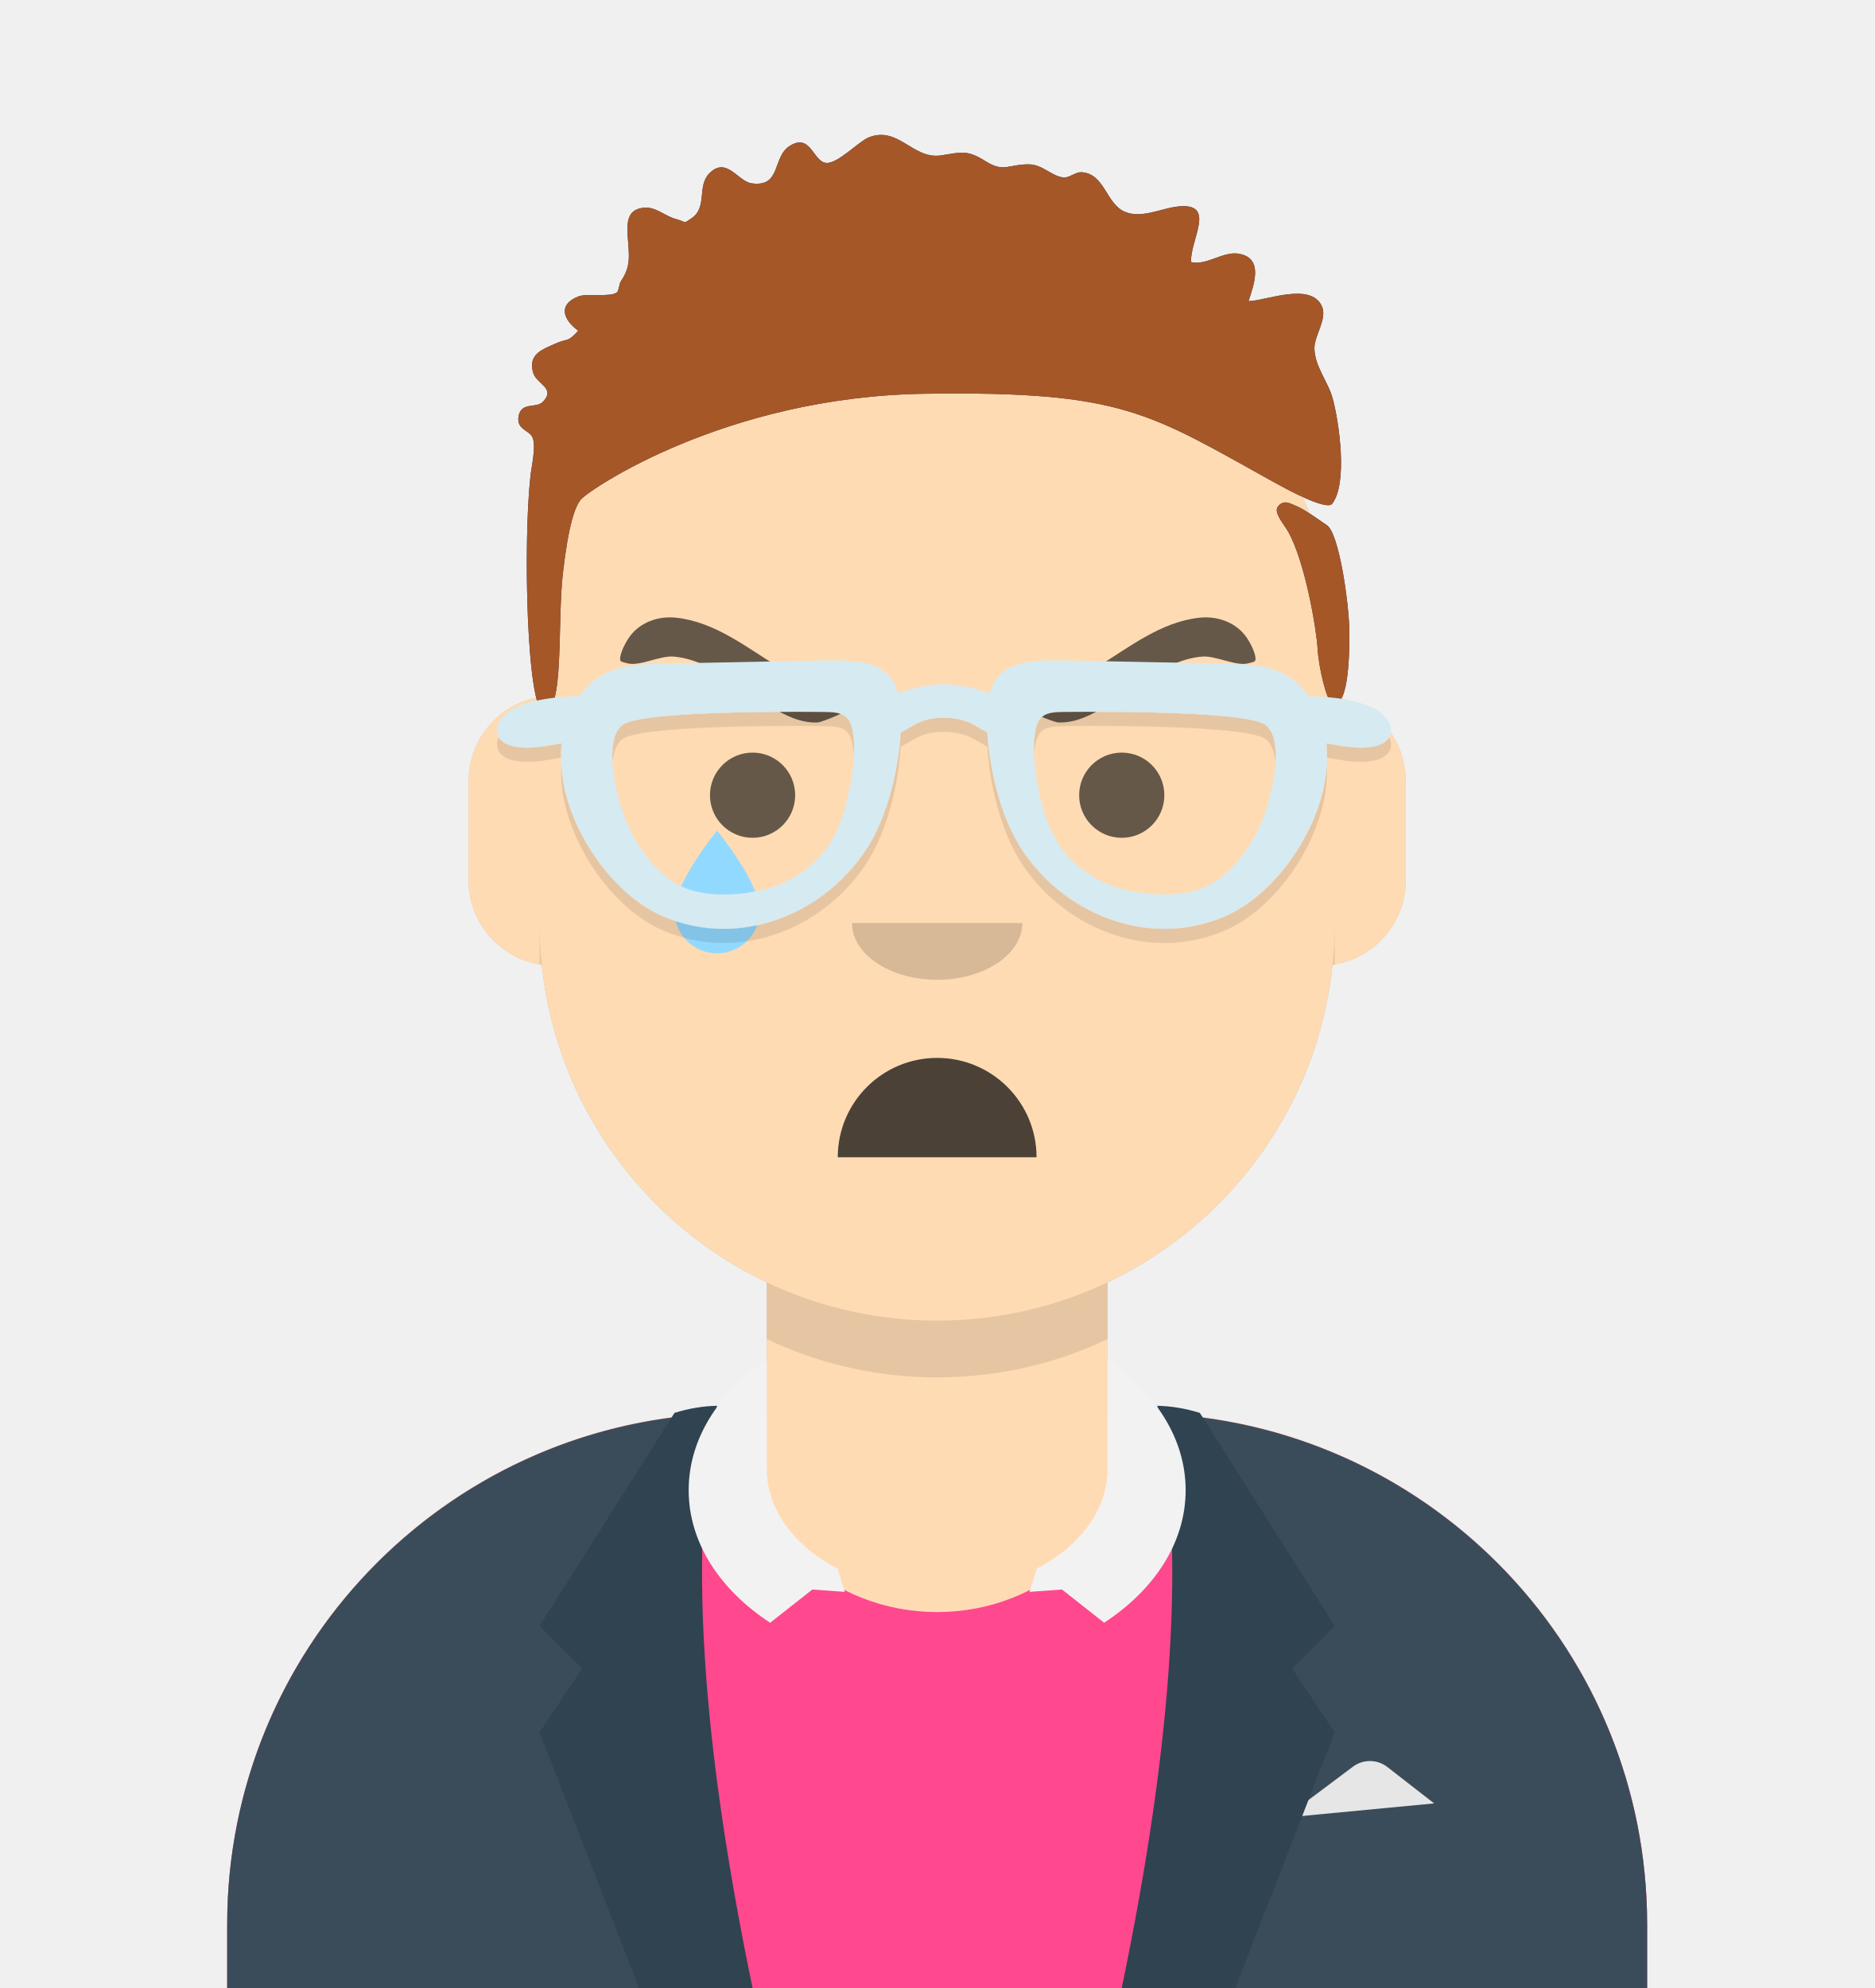
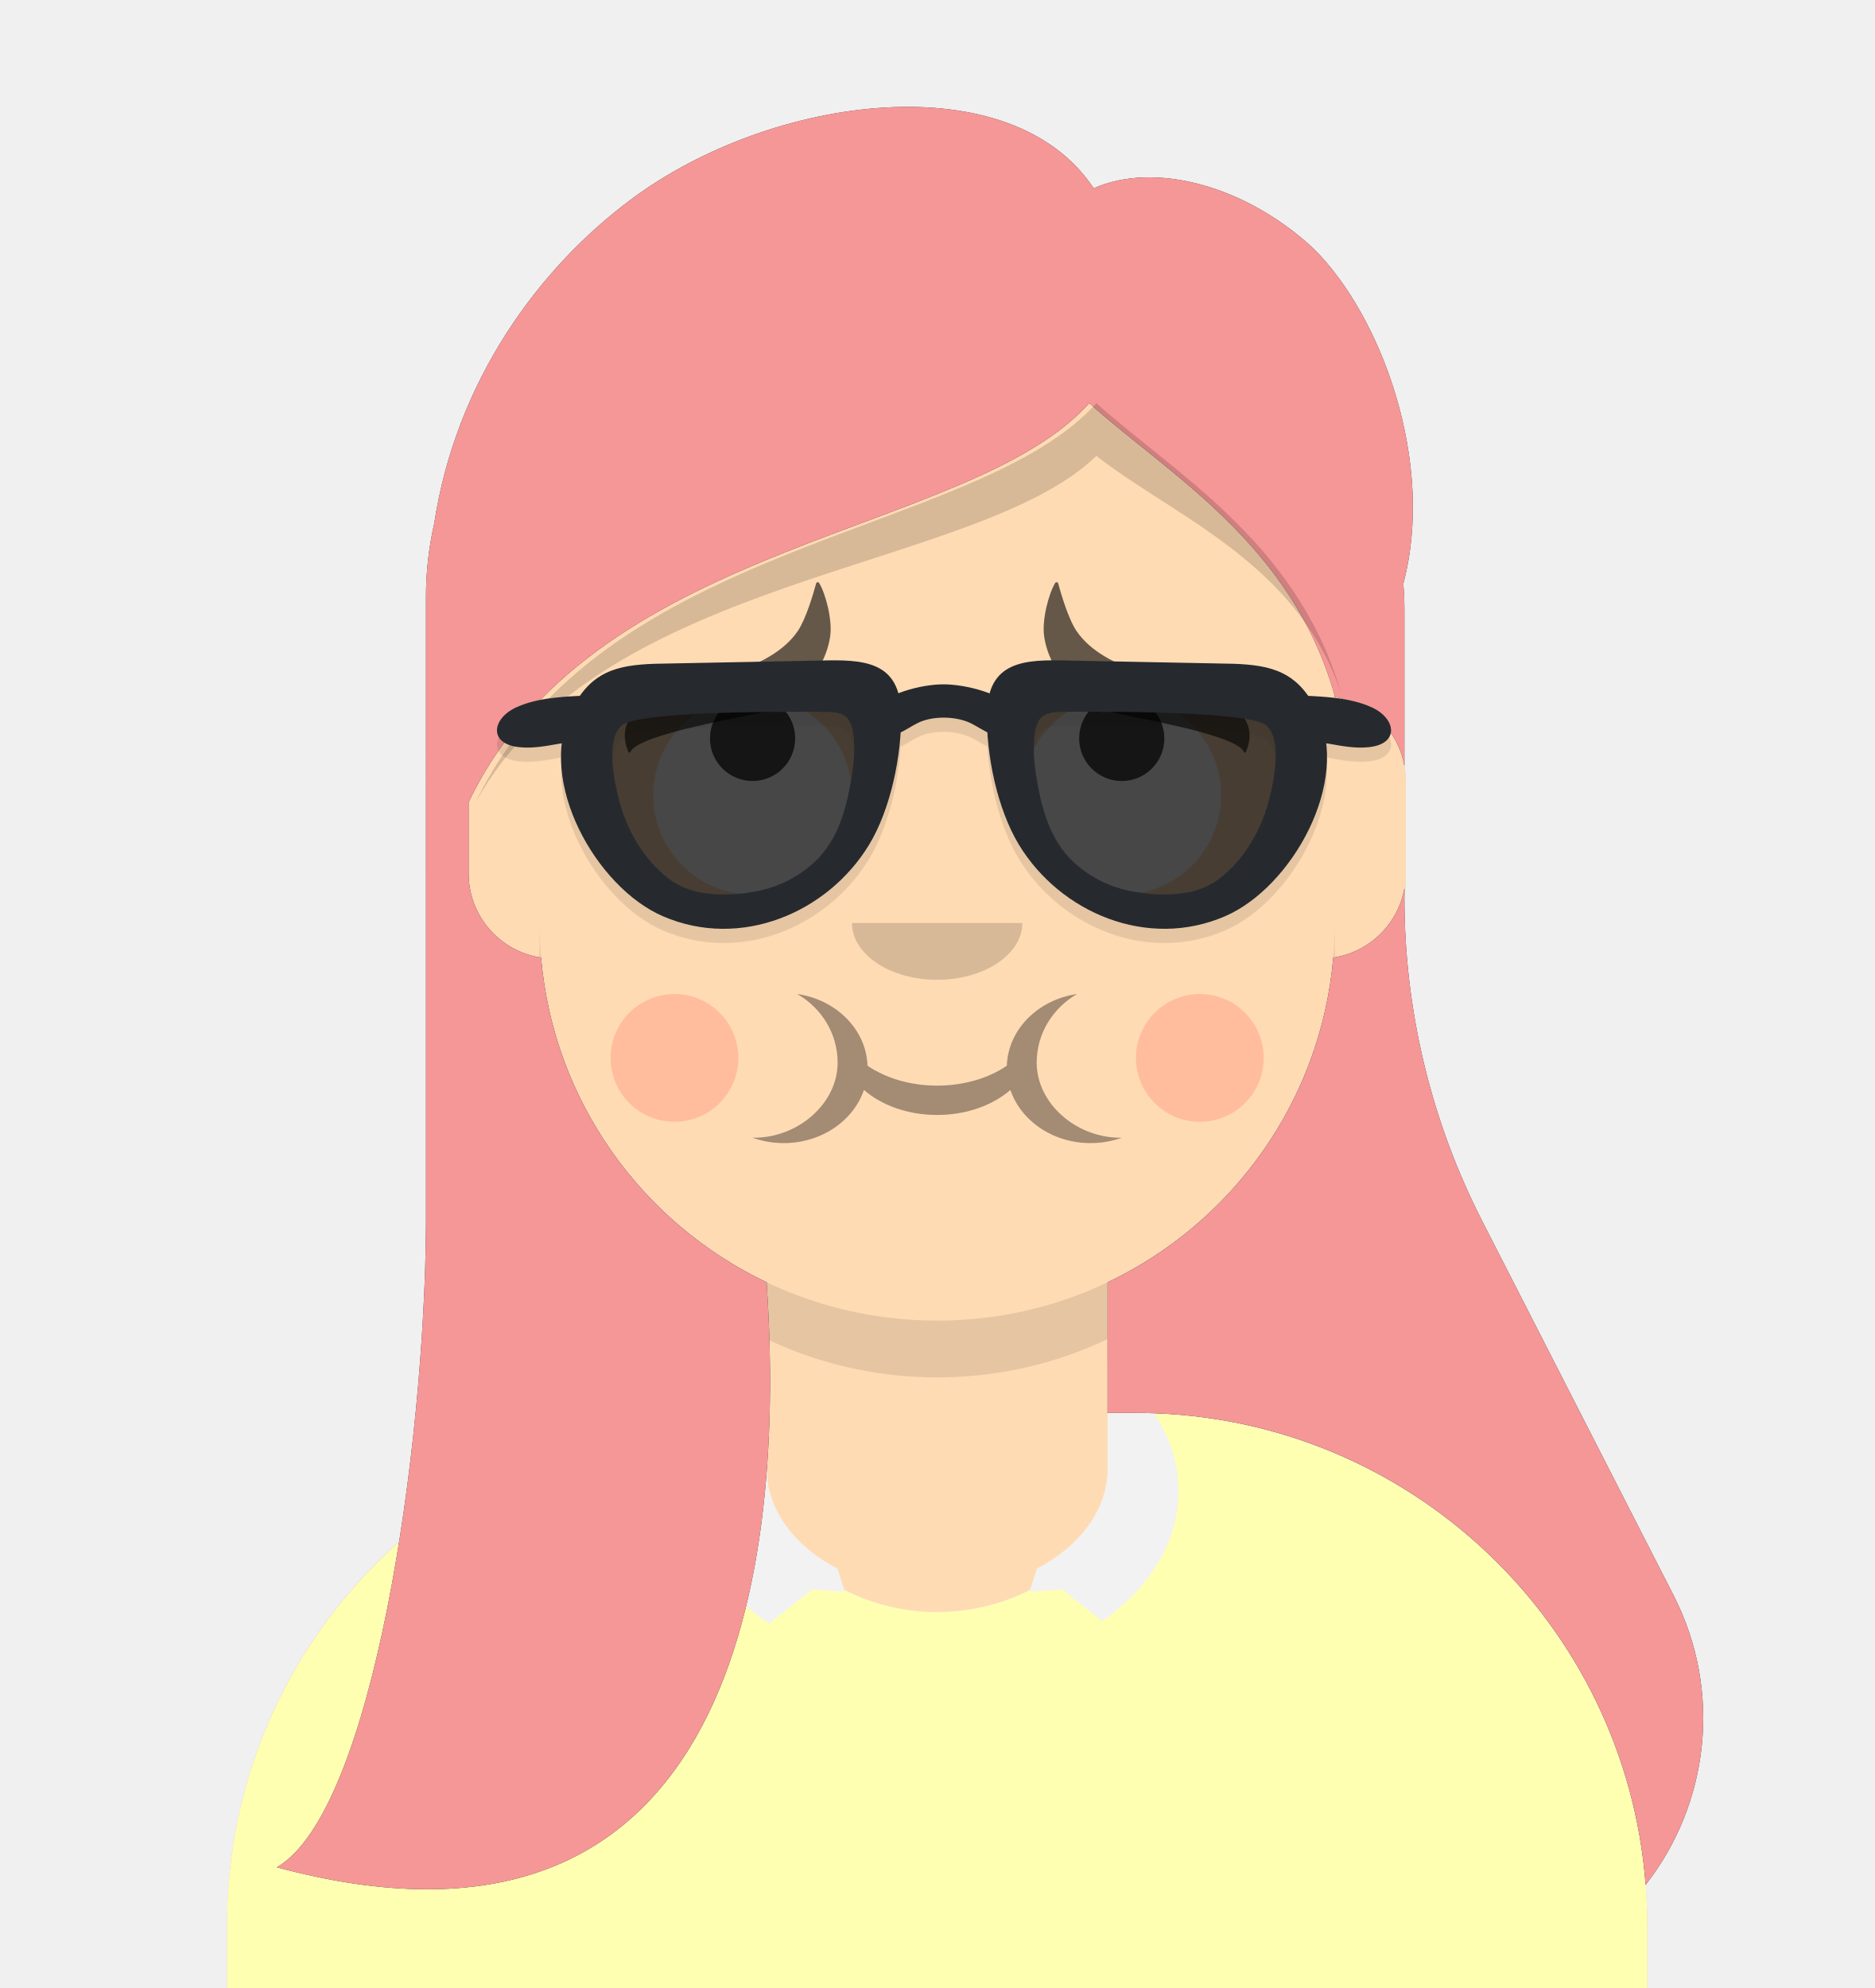
<svg xmlns="http://www.w3.org/2000/svg" xmlns:xlink="http://www.w3.org/1999/xlink" width="264px" height="280px" viewBox="0 0 264 280" version="1.1">
  <defs>
    <path d="M100,0 C130.928,-5.68137151e-15 156,25.072 156,56 L156.001,62.166 C161.676,63.119 166,68.054 166,74 L166,88 C166,94.052 161.519,99.058 155.694,99.881 C153.628,119.686 141.238,136.422 124.001,144.61 L124,163 L128,163 C167.765,163 200,195.235 200,235 L200,244 L0,244 L0,235 C-4.86974701e-15,195.235 32.235,163 72,163 L76,163 L76,144.611 C58.763,136.422 46.372,119.687 44.305,99.881 C38.481,99.058 34,94.052 34,88 L34,74 C34,68.054 38.325,63.118 44,62.166 L44,56 C44,25.072 69.072,5.68137151e-15 100,0 Z" id="transparent_path-1" />
    <path d="M83,36.348 C83,52.629 105.162,65.828 132.5,65.828 C159.838,65.828 182,52.629 182,36.348 C182,34.985 181.845,33.645 181.544,32.331 C210.784,41.488 232,68.792 232,101.052 L232,110 L32,110 L32,101.052 C32,68.397 53.739,40.82 83.534,32.002 C83.182,33.421 83,34.871 83,36.348 Z" id="transparent_path-3" />
    <rect id="transparent_path-5" x="0" y="0" width="264" height="280" />
    <path d="M74,0 C114.869,0 148,33.131 148,74 L148,84.148 L148,197.608 C135.525,187.237 119.491,181 102,181 L102,181 L98,181 L98,162.611 C115.531,154.283 128.048,137.115 129.791,116.867 C135.569,116.002 140,111.019 140,105 L140,105 L140,92 C140,87.354 137.359,83.324 133.497,81.33 C132.724,81.05 131.952,80.748 131.181,80.426 C130.795,80.32 130.401,80.233 130,80.166 L130,80.166 L130,79.917 C117.224,74.234 104.878,63.071 96.11,47.885 C93.175,42.801 90.831,37.595 89.066,32.397 C80.431,42.941 67.745,53.602 52.342,62.495 C42.778,68.017 33.147,72.291 24,75.266 L24,137.247 C29.602,148.318 38.773,157.278 50,162.611 L50,162.611 L50,181 L46,181 C38.327,181 30.935,182.2 24,184.423 L24,230 C24,244.106 13.569,255.776 0,257.716 L0,74 C0,33.131 33.131,0 74,0 Z" id="transparent_path-7" />
  </defs>
  <g id="transparent_Avataaar/Default" stroke="none" stroke-width="1" fill="none" fill-rule="evenodd">
    <g id="transparent_Body" transform="translate(32, 36)">
      <mask id="transparent_mask-2" fill="white">
        <use xlink:href="#transparent_path-1" />
      </mask>
      <use fill="#D0C6AC" xlink:href="#transparent_path-1" />
      <g id="transparent_Skin-Color" mask="url(#transparent_mask-2)" fill="#FFDBB4">
        <g transform="translate(-32, 0)" id="transparent_Color">
          <rect x="0" y="0" width="264" height="244" />
        </g>
      </g>
      <path d="M44,94 C44,124.928 69.072,150 100,150 C130.928,150 156,124.928 156,94 L156,94 L156,102 C156,132.928 130.928,158 100,158 C69.072,158 44,132.928 44,102 Z" id="transparent_Neck-Shadow" fill-opacity="0.1" fill="#000000" mask="url(#transparent_mask-2)" />
    </g>
    <g id="transparent_Clothing" transform="translate(0, 170)">
      <defs>
-         <path d="M160,29.052 C199.765,29.052 232,61.287 232,101.052 L232,110 L32,110 L32,101.052 C32,61.287 64.235,29.052 104,29.052 L105.192,29.052 C105.065,30.036 105,31.037 105,32.052 C105,45.859 117.088,57.052 132,57.052 C146.912,57.052 159,45.859 159,32.052 C159,31.037 158.935,30.036 158.808,29.052 L160,29.052 Z" id="blazer_sweater_path-1" />
+         <path d="M160,29.052 C199.765,29.052 232,61.287 232,101.052 L232,110 L32,110 L32,101.052 C32,61.287 64.235,29.052 104,29.052 L105.192,29.052 C105.065,30.036 105,31.037 105,32.052 C105,45.859 117.088,57.052 132,57.052 C146.912,57.052 159,45.859 159,32.052 C159,31.037 158.935,30.036 158.808,29.052 L160,29.052 Z" id="collar_sweater_path-1" />
      </defs>
-       <g id="blazer_sweater_Clothing/Blazer-+-Sweater" stroke="none" stroke-width="1" fill="none" fill-rule="evenodd">
-         <mask id="blazer_sweater_mask-2" fill="white">
-           <use xlink:href="#blazer_sweater_path-1" />
+       <g id="collar_sweater_Clothing/Collar-+-Sweater" stroke="none" stroke-width="1" fill="none" fill-rule="evenodd">
+         <mask id="collar_sweater_mask-2" fill="white">
+           <use xlink:href="#collar_sweater_path-1" />
        </mask>
-         <use id="blazer_sweater_Clothes" fill="#E6E6E6" xlink:href="#blazer_sweater_path-1" />
-         <g id="blazer_sweater_Fabric-Color" mask="url(#blazer_sweater_mask-2)" fill="#FF488E">
-           <rect id="blazer_sweater_🖍Color" x="0" y="0" width="264" height="110" />
+         <use id="collar_sweater_Clothes" fill="#E6E6E6" xlink:href="#collar_sweater_path-1" />
+         <g id="collar_sweater_Fabric-Color" mask="url(#collar_sweater_mask-2)" fill="#FFFFB1">
+           <rect id="collar_sweater_🖍Color" x="0" y="0" width="264" height="110" />
        </g>
-         <g id="blazer_sweater_Blazer" transform="translate(32, 28)">
-           <path d="M64,40.5 C64,55.709 65.961,69.921 69.362,82.001 L0,82 L0,73.052 C-4.73779789e-15,34.365 30.512,2.804 68.785,1.122 C65.74,12.731 64,26.173 64,40.5 Z M200,73.052 L200,82 L131.638,82.001 C135.039,69.921 137,55.709 137,40.5 C137,26.194 135.265,12.771 132.229,1.174 C170.025,3.363 200,34.707 200,73.052 Z" id="blazer_sweater_Saco" fill="#3A4C5A" />
-           <path d="M149,58 L158.556,50.833 C159.999,49.751 161.988,49.768 163.412,50.876 L170,56 L170,56 L149,58 Z" id="blazer_sweater_Pocket-hanky" fill="#E6E6E6" />
-           <path d="M69,0 C65,19.333 66.667,46.667 74,82 L58,82 L44,46 L50,37 L44,31 L63,1 C65.028,0.369 67.028,0.036 69,0 Z" id="blazer_sweater_Wing" fill="#2F4351" />
-           <path d="M151,0 C147,19.333 148.667,46.667 156,82 L140,82 L126,46 L132,37 L126,31 L145,1 C147.028,0.369 149.028,0.036 151,0 Z" id="blazer_sweater_Wing" fill="#2F4351" transform="translate(141, 41) scale(-1, 1) translate(-141, -41) " />
-         </g>
-         <path d="M167,39.888 C167,47.289 162.572,53.945 155.52,58.556 L149.58,53.876 L145,54.208 L146,51.057 L145.922,50.996 C152.022,47.853 156,42.7 156,36.877 L156,21.539 C162.772,26.136 167,32.656 167,39.888 Z M118.078,50.996 L118,51.057 L119,54.208 L114.419,53.876 L108.48,58.556 C101.428,53.945 97,47.289 97,39.888 C97,32.656 101.228,26.136 108.001,21.539 L108,36.877 C108,42.7 111.978,47.853 118.078,50.996 Z" id="blazer_sweater_Collar" fill="#F2F2F2" />
+         <path d="M118.078,50.996 L118,51.057 L119,54.208 L114.421,53.875 L108.309,58.692 C101.362,54.08 97,47.426 97,40.028 C97,32.74 101.233,26.174 108,21.572 L108,36.877 C108,42.7 111.978,47.853 118.078,50.996 Z M166,40.028 C166,47.233 161.863,53.733 155.229,58.327 L149.58,53.875 L145,54.208 L146,51.057 L146.015,51.066 L145.923,50.995 C152.023,47.853 156,42.7 156,36.877 L156.001,22.28 C162.182,26.836 166,33.106 166,40.028 Z" id="collar_sweater_Collar" fill="#F2F2F2" />
      </g>
    </g>
    <g id="transparent_Face" transform="translate(76, 82)" fill="#000000">
      <g id="transparent_Mouth" transform="translate(2, 52)">
-         <g id="disbelief_Mouth/Disbelief" stroke="none" stroke-width="1" fill="none" fill-rule="evenodd" fill-opacity="0.7">
-           <path d="M40,15 C40,22.732 46.268,29 54,29 L54,29 C61.732,29 68,22.732 68,15" id="disbelief_Mouth" fill="#000000" transform="translate(54, 22) scale(1, -1) translate(-54, -22) " />
+         <g id="eating_Mouth/Eating" stroke="none" stroke-width="1" fill="none" fill-rule="evenodd">
+           <g id="eating_Om-Nom-Nom" opacity="0.6" transform="translate(28, 6)" fill="#000000" fill-opacity="0.6">
+             <path d="M45.706,0 C42.34,1.959 40.02,5.495 40.02,9.677 C40.02,15.345 45.493,20.245 51.823,20.245 C51.882,20.245 51.941,20.245 52,20.244 C50.642,20.732 49.16,21 47.608,21 C42.286,21 37.787,17.847 36.314,13.514 C33.84,15.669 30.138,17.039 26,17.039 C21.862,17.039 18.16,15.669 15.685,13.513 C14.213,17.847 9.714,21 4.392,21 C2.84,21 1.358,20.732 0,20.244 C0.059,20.245 0.118,20.245 0.177,20.245 C6.507,20.245 11.98,15.345 11.98,9.677 C11.98,5.495 9.66,1.959 6.294,0 C11.792,0.797 16.017,4.995 16.191,10.105 C18.754,11.842 22.205,12.906 26,12.906 C29.795,12.906 33.246,11.842 35.81,10.106 C35.983,4.995 40.208,0.797 45.706,0 Z" id="eating_Delicious" />
+           </g>
+           <circle id="eating_Redish" fill-opacity="0.2" fill="#FF4646" cx="17" cy="15" r="9" />
+           <circle id="eating_Redish" fill-opacity="0.2" fill="#FF4646" cx="91" cy="15" r="9" />
        </g>
      </g>
      <g id="transparent_Nose" transform="translate(28, 40)" fill-opacity="0.16">
        <g id="default_Nose/Default" stroke="none" stroke-width="1" fill="none" fill-rule="evenodd" fill-opacity="0.16">
          <path d="M16,8 C16,12.418 21.373,16 28,16 L28,16 C34.627,16 40,12.418 40,8" id="default_Nose" fill="#000000" />
        </g>
      </g>
      <g id="transparent_Eyes" transform="translate(0, 8)">
-         <g id="cry_Eyes/Cry-😢" stroke="none" stroke-width="1" fill="none" fill-rule="evenodd">
-           <circle id="cry_Eye" fill-opacity="0.6" fill="#000000" cx="30" cy="22" r="6" />
-           <path d="M25,27 C25,27 19,34.271 19,38.271 C19,41.585 21.686,44.271 25,44.271 C28.314,44.271 31,41.585 31,38.271 C31,34.271 25,27 25,27 Z" id="cry_Drop" fill="#92D9FF" fill-rule="nonzero" />
-           <circle id="cry_Eye" fill-opacity="0.6" fill="#000000" cx="82" cy="22" r="6" />
+         <g id="eye_roll_Eyes/Eye-Roll-🙄" stroke="none" stroke-width="1" fill="none" fill-rule="evenodd">
+           <circle id="eye_roll_Eyeball" fill="#FFFFFF" cx="30" cy="22" r="14" />
+           <circle id="eye_roll_The-white-stuff" fill="#FFFFFF" cx="82" cy="22" r="14" />
+           <circle id="eye_roll_Eye" fill-opacity="0.7" fill="#000000" cx="30" cy="14" r="6" />
+           <circle id="eye_roll_Eye" fill-opacity="0.7" fill="#000000" cx="82" cy="14" r="6" />
        </g>
      </g>
      <g id="transparent_Eyebrow" fill-opacity="0.6">
-         <g id="angry_natural_Eyebrow/Natural/Angry-Natural" stroke="none" stroke-width="1" fill="none" fill-rule="evenodd" fill-opacity="0.6">
-           <path d="M44.857,12.228 C44.858,12.219 44.858,12.219 44.857,12.228 M17.586,7.892 C15.244,8.33 13.087,9.788 12.152,12.099 C11.801,12.967 11.392,14.924 11.708,15.807 C11.828,16.143 12.033,16.101 12.956,16.043 C14.644,15.937 16.933,13.662 18.748,13.256 C21.275,12.69 23.983,13.115 26.496,13.688 C30.811,14.673 36.485,17.788 40.946,16.17 C41.278,16.05 45.621,12.923 44.369,12.277 C43.924,11.907 41.137,12.085 40.622,11.999 C38.228,11.597 35.73,10.935 33.373,10.327 C28.233,9 22.967,6.881 17.586,7.892" id="angry_natural_Eyebrows-The-Web" fill="#000000" transform="translate(28.0947, 12.1275) rotate(17) translate(-28.0947, -12.1275) " />
-           <path d="M100.918,12.209 C100.92,12.2 100.92,12.2 100.918,12.209 M73.586,7.892 C71.244,8.33 69.087,9.788 68.152,12.099 C67.801,12.967 67.392,14.924 67.708,15.807 C67.828,16.143 68.033,16.101 68.956,16.043 C70.644,15.937 72.933,13.662 74.748,13.256 C77.275,12.69 79.983,13.115 82.496,13.688 C86.811,14.673 92.485,17.788 96.946,16.17 C97.278,16.05 101.621,12.923 100.369,12.277 C99.924,11.907 97.137,12.085 96.622,11.999 C94.228,11.597 91.73,10.935 89.373,10.327 C84.233,9 78.967,6.881 73.586,7.892" id="angry_natural_Eyebrows-The-Web" fill="#000000" transform="translate(84.0947, 12.1275) scale(-1, 1) rotate(17) translate(-84.0947, -12.1275) " />
+         <g id="frown_natural_Eyebrow/Natural/Frown-Natural" stroke="none" stroke-width="1" fill="none" fill-rule="evenodd" fill-opacity="0.6">
+           <path d="M36.369,6.876 C34.399,9.781 30.824,11.517 27.632,12.56 C23.689,13.849 9.081,15.939 12.52,23.908 C12.572,24.03 12.739,24.031 12.792,23.91 C13.945,21.265 30.257,18.787 31.765,18.206 C36.21,16.497 40.158,12.715 40.927,7.663 C41.279,5.346 40.29,1.614 39.379,0.113 C39.27,-0.067 39.005,-0.023 38.95,0.182 C38.59,1.513 37.539,5.153 36.369,6.876" id="frown_natural_Fill-5" fill="#000000" />
+           <path d="M95.369,6.876 C93.399,9.781 89.824,11.517 86.632,12.56 C82.689,13.849 68.081,15.939 71.52,23.908 C71.572,24.03 71.739,24.031 71.792,23.91 C72.945,21.265 89.257,18.787 90.765,18.206 C95.21,16.497 99.158,12.715 99.927,7.663 C100.279,5.346 99.29,1.614 98.379,0.113 C98.27,-0.067 98.005,-0.023 97.95,0.182 C97.59,1.513 96.539,5.153 95.369,6.876" id="frown_natural_Fill-5" fill="#000000" transform="translate(85.5, 12) scale(-1, 1) translate(-85.5, -12) " />
        </g>
      </g>
    </g>
    <g id="transparent_Top">
      <defs>
-         <path d="M121.317,19.373 C125.5,17.647 127.572,22.504 131.554,21.884 C134.443,21.435 135.223,21.068 137.831,22.712 C140.362,24.307 140.963,23.166 143.829,23.144 C145.854,23.128 147.094,24.82 148.788,24.997 C149.632,25.085 150.441,24.205 151.348,24.26 C154.585,24.457 154.79,28.643 157.362,29.796 C159.712,30.849 162.474,29.369 164.807,29.095 C170.497,28.428 166.6,33.743 166.761,36.915 C168.994,37.436 171.262,35.351 173.485,35.735 C176.987,36.339 175.665,39.968 174.853,42.414 C177.28,42.371 183.613,39.678 185.185,43.122 C185.995,44.898 184.107,47.269 184.138,49.074 C184.181,51.616 186.049,53.719 186.709,56.124 C187.601,59.371 188.872,68.074 186.637,70.957 C185.891,71.919 180.796,69.218 178.671,68.044 C160.826,58.184 157.362,55.049 129.246,55.458 C101.13,55.867 81.867,69.04 80.784,70.387 C80.03,71.325 79.068,73.828 78.276,80.801 C77.485,87.773 78.495,100.278 75.63,100.263 C73.192,100.25 72.661,76.477 73.714,67.046 C73.875,65.598 74.498,63.008 74.047,61.706 C73.653,60.568 71.725,60.571 72.033,58.675 C72.383,56.517 74.558,57.589 75.506,56.557 C77.301,54.603 74.532,54.14 74.073,52.431 C73.488,50.252 74.853,49.459 76.374,48.772 L77.14,48.431 C79.106,47.544 78.85,48.323 80.446,46.585 C78.315,45.022 77.544,42.894 80.462,41.752 C81.702,41.267 84.927,41.909 85.898,41.18 C86.151,40.99 86.251,39.901 86.407,39.678 C87.958,37.459 87.576,35.853 87.418,33.362 C87.289,31.324 87.306,29.453 89.747,29.25 C91.375,29.114 92.699,30.444 94.158,30.836 C95.777,31.271 95.169,31.588 96.437,30.715 C98.663,29.182 97.148,26.194 98.913,24.412 C101.336,21.966 102.924,25.551 104.869,25.822 C109.091,26.41 107.736,22.122 110.236,20.55 C113.224,18.674 113.513,22.801 115.379,22.948 C116.996,23.075 119.908,19.955 121.317,19.373 Z M179.002,71.335 C179.846,70.298 180.666,70.9 181.697,71.315 C182.812,71.764 185.634,73.818 185.832,73.929 C187.589,74.917 188.98,84.828 189.048,88.618 C189.09,90.956 189.127,99.874 186.654,99.103 C185.901,98.868 184.752,94.147 184.588,91.384 C184.425,88.621 182.855,79.22 180.447,74.895 C179.896,73.906 178.321,72.171 179.002,71.335 Z" id="short_dreads_1_path-1" />
+         <path d="M115.047,11.522 C123.697,7.681 136.518,11.182 146,20 C155.566,29.416 163.201,50.2 158.657,67.207 C158.762,68.471 158.815,69.75 158.815,71.041 L158.815,92.892 C157.934,87.918 153.989,84.003 149,83.166 L149,83 C142.963,61.462 125.227,51.578 114.427,41.775 C97.707,60.484 45.874,60.736 27.545,96.893 L27,98 L27,108 C27,114.019 31.431,119.003 37.209,119.867 C38.952,140.115 51.469,157.283 69,165.611 L68.999,166 C68.999,166 69,166 69,166 C71.93,209.855 62.358,264.797 0,248 C13.642,240.016 20.847,188.781 21.001,157.287 L21,69.046 C21,65.518 21.397,62.082 22.15,58.781 C25.201,38.737 36.773,22.813 50,13 C69.905,-1.76 103.442,-6.018 115.047,11.522 Z M158.815,110.108 L158.815,111.47 C158.815,127.299 162.573,142.901 169.778,156.994 L196.727,209.701 C203.69,223.321 201.645,239.175 192.789,250.471 C189.995,213.661 159.522,184.587 122.135,184.009 L121,184 L117,183.999 L117.001,165.61 C134.531,157.282 147.048,140.115 148.791,119.868 C153.877,119.107 157.921,115.152 158.815,110.108 Z" id="straight_1_path-1" />
      </defs>
-       <g id="short_dreads_1_Top/Short-Hair/Dreads-01" stroke="none" stroke-width="1" fill="none" fill-rule="evenodd">
-         <g id="short_dreads_1_Facial-Hair" transform="translate(49, 72)" />
-         <g id="short_dreads_1_Hair" transform="translate(1, 0)">
-           <mask id="short_dreads_1_mask-2" fill="white">
-             <use xlink:href="#short_dreads_1_path-1" />
+       <g id="straight_1_Top/Long-Hair/Straight" stroke="none" stroke-width="1" fill="none" fill-rule="evenodd">
+         <g id="straight_1_Hair" transform="translate(39, 15)">
+           <mask id="straight_1_mask-2" fill="white">
+             <use xlink:href="#straight_1_path-1" />
          </mask>
-           <use id="short_dreads_1_Dreads-With-Cut" fill="#2E3257" xlink:href="#short_dreads_1_path-1" />
-           <g id="short_dreads_1_Hair-Color" mask="url(#short_dreads_1_mask-2)" fill="#A55728">
-             <rect id="short_dreads_1_Color" x="0" y="0" width="264" height="280" />
+           <use fill="#272C2E" xlink:href="#straight_1_path-1" />
+           <g id="straight_1_Hair-Color" mask="url(#straight_1_mask-2)" fill="#F59797">
+             <g transform="translate(-39, -15)" id="straight_1_Color">
+               <rect x="0" y="0" width="264" height="280" />
+             </g>
          </g>
        </g>
-         <g id="short_dreads_1_Accessory" transform="translate(62, 85)">
+         <path d="M188.685,96.921 L188.952,97.836 L188.761,97.268 C182.509,79.124 165.091,72.606 154.43,64.208 C137.535,80.607 84.823,80.665 67,113 C84.823,75.738 137.539,75.673 154.432,56.775 C165.044,66.413 182.367,76.129 188.685,96.921 Z M188.952,97.836 L188.959,97.857 L189,98 L189,98 L188.952,97.836 Z" id="straight_1_Shadow" fill-opacity="0.16" fill="#000000" />
+         <g id="straight_1_Facial-Hair" transform="translate(49, 72)" />
+         <g id="straight_1_Accessory" transform="translate(62, 85)">
          <defs>
-             <filter x="-3.2%" y="-10.5%" width="106.3%" height="121.1%" filterUnits="objectBoundingBox" id="prescription_01_filter-1">
+             <filter x="-3.2%" y="-10.5%" width="106.3%" height="121.1%" filterUnits="objectBoundingBox" id="sunglasses_filter-1">
              <feOffset dx="0" dy="2" in="SourceAlpha" result="shadowOffsetOuter1" />
              <feColorMatrix values="0 0 0 0 0   0 0 0 0 0   0 0 0 0 0  0 0 0 0.1 0" type="matrix" in="shadowOffsetOuter1" result="shadowMatrixOuter1" />
              <feMerge>
                <feMergeNode in="shadowMatrixOuter1" />
                <feMergeNode in="SourceGraphic" />
              </feMerge>
            </filter>
+             <linearGradient x1="50%" y1="0%" x2="50%" y2="70.506%" id="sunglasses_linearGradient-2">
+               <stop stop-color="#FFFFFF" stop-opacity="0.5" offset="0%" />
+               <stop stop-color="#000000" stop-opacity="0.5" offset="100%" />
+             </linearGradient>
+             <path d="M47.01,6.277 C49.521,6.301 50.708,6.726 51.136,9.392 C51.569,12.092 51.148,15.128 50.648,17.787 C49.886,21.848 48.617,25.826 45.664,28.794 C44.109,30.358 42.212,31.603 40.194,32.454 C39.123,32.906 37.991,33.232 36.86,33.48 C36.529,33.552 33.706,33.948 35.438,33.747 C31.397,34.216 27.013,34.197 23.638,31.579 C19.898,28.678 17.337,24.086 16.211,19.513 C15.552,16.837 14.167,10.437 16.697,8.297 C19.595,5.845 47.01,6.277 47.01,6.277 L47.01,6.277 Z" id="sunglasses_path-3" />
+             <linearGradient x1="50%" y1="0%" x2="50%" y2="100%" id="sunglasses_linearGradient-4">
+               <stop stop-color="#FFFFFF" stop-opacity="0.5" offset="0%" />
+               <stop stop-color="#000000" stop-opacity="0.5" offset="70.506%" />
+             </linearGradient>
+             <path d="M78.919,6.275 C76.408,6.299 75.221,6.724 74.794,9.389 C74.36,12.089 74.782,15.125 75.281,17.784 C76.044,21.845 77.313,25.824 80.265,28.792 C81.821,30.355 83.718,31.601 85.736,32.452 C86.807,32.903 87.939,33.23 89.07,33.477 C89.4,33.549 92.223,33.946 90.492,33.744 C94.533,34.214 98.917,34.195 102.292,31.577 C106.032,28.675 108.593,24.084 109.719,19.511 C110.378,16.834 111.762,10.434 109.233,8.294 C106.335,5.843 78.919,6.275 78.919,6.275 L78.919,6.275 Z" id="sunglasses_path-5" />
          </defs>
-           <g id="prescription_01_Top/_Resources/Prescription-01" stroke="none" stroke-width="1" fill="none" fill-rule="evenodd">
-             <g id="prescription_01_Glasses" filter="url(#prescription_01_filter-1)" transform="translate(8, 8)" fill="#D6EAF2">
-               <path d="M46.249,7.275 C48.621,7.298 49.742,7.692 50.146,10.165 C50.555,12.671 50.157,15.487 49.685,17.955 C48.965,21.723 47.767,25.415 44.978,28.169 C43.508,29.619 41.717,30.775 39.811,31.564 C38.799,31.983 37.73,32.286 36.661,32.516 C36.349,32.583 33.682,32.95 35.318,32.764 C31.501,33.199 27.36,33.182 24.172,30.753 C20.64,28.06 18.22,23.8 17.157,19.556 C16.534,17.073 15.226,11.134 17.616,9.149 C20.353,6.875 46.249,7.275 46.249,7.275 L46.249,7.275 Z M22.218,0.49 C16.777,0.678 13.147,1.634 10.463,7.069 C5.546,17.03 13.963,31.969 23.352,36.039 C34.329,40.799 46.592,35.532 52.396,26.006 C55.469,20.962 57.022,13.323 56.922,7.504 C56.795,0.076 51.607,-0.13 45.509,0.034 L22.218,0.49 Z" id="prescription_01_Frame-Stuff" />
-               <path d="M79.681,7.273 C77.309,7.295 76.188,7.689 75.784,10.163 C75.374,12.668 75.772,15.485 76.244,17.952 C76.965,21.72 78.163,25.412 80.952,28.166 C82.421,29.616 84.213,30.772 86.119,31.562 C87.131,31.981 88.2,32.284 89.268,32.513 C89.581,32.58 92.247,32.948 90.612,32.761 C94.429,33.197 98.57,33.179 101.757,30.75 C105.29,28.058 107.709,23.798 108.773,19.554 C109.396,17.071 110.703,11.132 108.314,9.147 C105.576,6.872 79.681,7.273 79.681,7.273 L79.681,7.273 Z M103.712,0.488 C109.152,0.675 112.783,1.632 115.466,7.067 C120.384,17.028 111.967,31.966 102.577,36.037 C91.6,40.797 79.338,35.529 73.534,26.004 C70.461,20.96 68.907,13.321 69.007,7.501 C69.135,0.074 74.323,-0.132 80.421,0.032 L103.712,0.488 Z" id="prescription_01_Frame-Stuff" />
-               <path d="M13.197,4.927 C9.785,5.118 5.886,5.164 2.69,6.639 C-0.695,8.201 -1.218,11.739 3.049,12.226 C4.971,12.446 6.895,12.083 8.787,11.745 C10.337,11.468 12.442,11.558 13.906,10.966 C16.636,9.862 16.46,4.74 13.197,4.927" id="prescription_01_Frame-Stuff" />
-               <path d="M112.735,4.927 C116.147,5.118 120.046,5.164 123.242,6.639 C126.626,8.201 127.149,11.739 122.882,12.226 C120.961,12.446 119.037,12.083 117.144,11.745 C115.595,11.468 113.49,11.558 112.025,10.966 C109.296,9.862 109.471,4.74 112.735,4.927" id="prescription_01_Frame-Stuff" />
-               <path d="M73.109,7.013 C71.163,4.713 66.091,3.385 62.891,3.385 C59.691,3.385 54.768,4.713 52.822,7.013 C51.841,8.172 51.807,9.724 53.508,10.451 C55.626,11.357 57.517,9.714 59.213,8.855 C61.381,7.757 64.712,7.877 66.719,8.855 C68.427,9.688 70.305,11.357 72.423,10.451 C74.124,9.724 74.091,8.172 73.109,7.013" id="prescription_01_Frame-Stuff" />
+           <g id="sunglasses_Top/_Resources/Sunglasses" stroke="none" stroke-width="1" fill="none" fill-rule="evenodd">
+             <g id="sunglasses_Sunglasses" filter="url(#sunglasses_filter-1)" transform="translate(8, 8)">
+               <g id="sunglasses_shades">
+                 <use fill-opacity="0.7" fill="#000000" xlink:href="#sunglasses_path-3" />
+                 <use fill="url(#linearGradient-2)" style="mix-blend-mode: screen;" xlink:href="#sunglasses_path-3" />
+               </g>
+               <g id="sunglasses_shades">
+                 <use fill-opacity="0.7" fill="#000000" xlink:href="#sunglasses_path-5" />
+                 <use fill="url(#linearGradient-4)" style="mix-blend-mode: screen;" xlink:href="#sunglasses_path-5" />
+               </g>
+               <g id="sunglasses_Glasses" fill="#252C2F">
+                 <path d="M46.249,7.275 C48.621,7.298 49.742,7.692 50.146,10.165 C50.555,12.671 50.157,15.487 49.685,17.955 C48.965,21.723 47.767,25.415 44.978,28.169 C43.508,29.619 41.717,30.775 39.811,31.564 C38.799,31.983 37.73,32.286 36.661,32.516 C36.349,32.583 33.682,32.95 35.318,32.764 C31.501,33.199 27.36,33.182 24.172,30.753 C20.64,28.06 18.22,23.8 17.157,19.556 C16.534,17.073 15.226,11.134 17.616,9.149 C20.353,6.875 46.249,7.275 46.249,7.275 L46.249,7.275 Z M22.218,0.49 C16.777,0.678 13.147,1.634 10.463,7.069 C5.546,17.03 13.963,31.969 23.352,36.039 C34.329,40.799 46.592,35.532 52.396,26.006 C55.469,20.962 57.022,13.323 56.922,7.504 C56.795,0.076 51.607,-0.13 45.509,0.034 L22.218,0.49 Z" id="sunglasses_Frame" />
+                 <path d="M79.681,7.273 C77.309,7.295 76.188,7.689 75.784,10.163 C75.374,12.668 75.772,15.485 76.244,17.952 C76.965,21.72 78.163,25.412 80.952,28.166 C82.421,29.616 84.213,30.772 86.119,31.562 C87.131,31.981 88.2,32.284 89.268,32.513 C89.581,32.58 92.247,32.948 90.612,32.761 C94.429,33.197 98.57,33.179 101.757,30.75 C105.29,28.058 107.709,23.798 108.773,19.554 C109.396,17.071 110.703,11.132 108.314,9.147 C105.576,6.872 79.681,7.273 79.681,7.273 L79.681,7.273 Z M103.712,0.488 C109.152,0.675 112.783,1.632 115.466,7.067 C120.384,17.028 111.967,31.966 102.577,36.037 C91.6,40.797 79.338,35.529 73.534,26.004 C70.461,20.96 68.907,13.321 69.007,7.501 C69.135,0.074 74.323,-0.132 80.421,0.032 L103.712,0.488 Z" id="sunglasses_Frame" />
+                 <path d="M13.197,4.927 C9.785,5.118 5.886,5.164 2.69,6.639 C-0.695,8.201 -1.218,11.739 3.049,12.226 C4.971,12.446 6.895,12.083 8.787,11.745 C10.337,11.468 12.442,11.558 13.906,10.966 C16.636,9.862 16.46,4.74 13.197,4.927" id="sunglasses_Frame" />
+                 <path d="M112.735,4.927 C116.147,5.118 120.046,5.164 123.242,6.639 C126.626,8.201 127.149,11.739 122.882,12.226 C120.961,12.446 119.037,12.083 117.144,11.745 C115.595,11.468 113.49,11.558 112.025,10.966 C109.296,9.862 109.471,4.74 112.735,4.927" id="sunglasses_Frame" />
+                 <path d="M73.109,7.013 C71.163,4.713 66.091,3.385 62.891,3.385 C59.691,3.385 54.768,4.713 52.822,7.013 C51.841,8.172 51.807,9.724 53.508,10.451 C55.626,11.357 57.517,9.714 59.213,8.855 C61.381,7.757 64.712,7.877 66.719,8.855 C68.427,9.688 70.305,11.357 72.423,10.451 C74.124,9.724 74.091,8.172 73.109,7.013" id="sunglasses_Frame" />
+               </g>
            </g>
          </g>
        </g>
      </g>
    </g>
  </g>
</svg>
